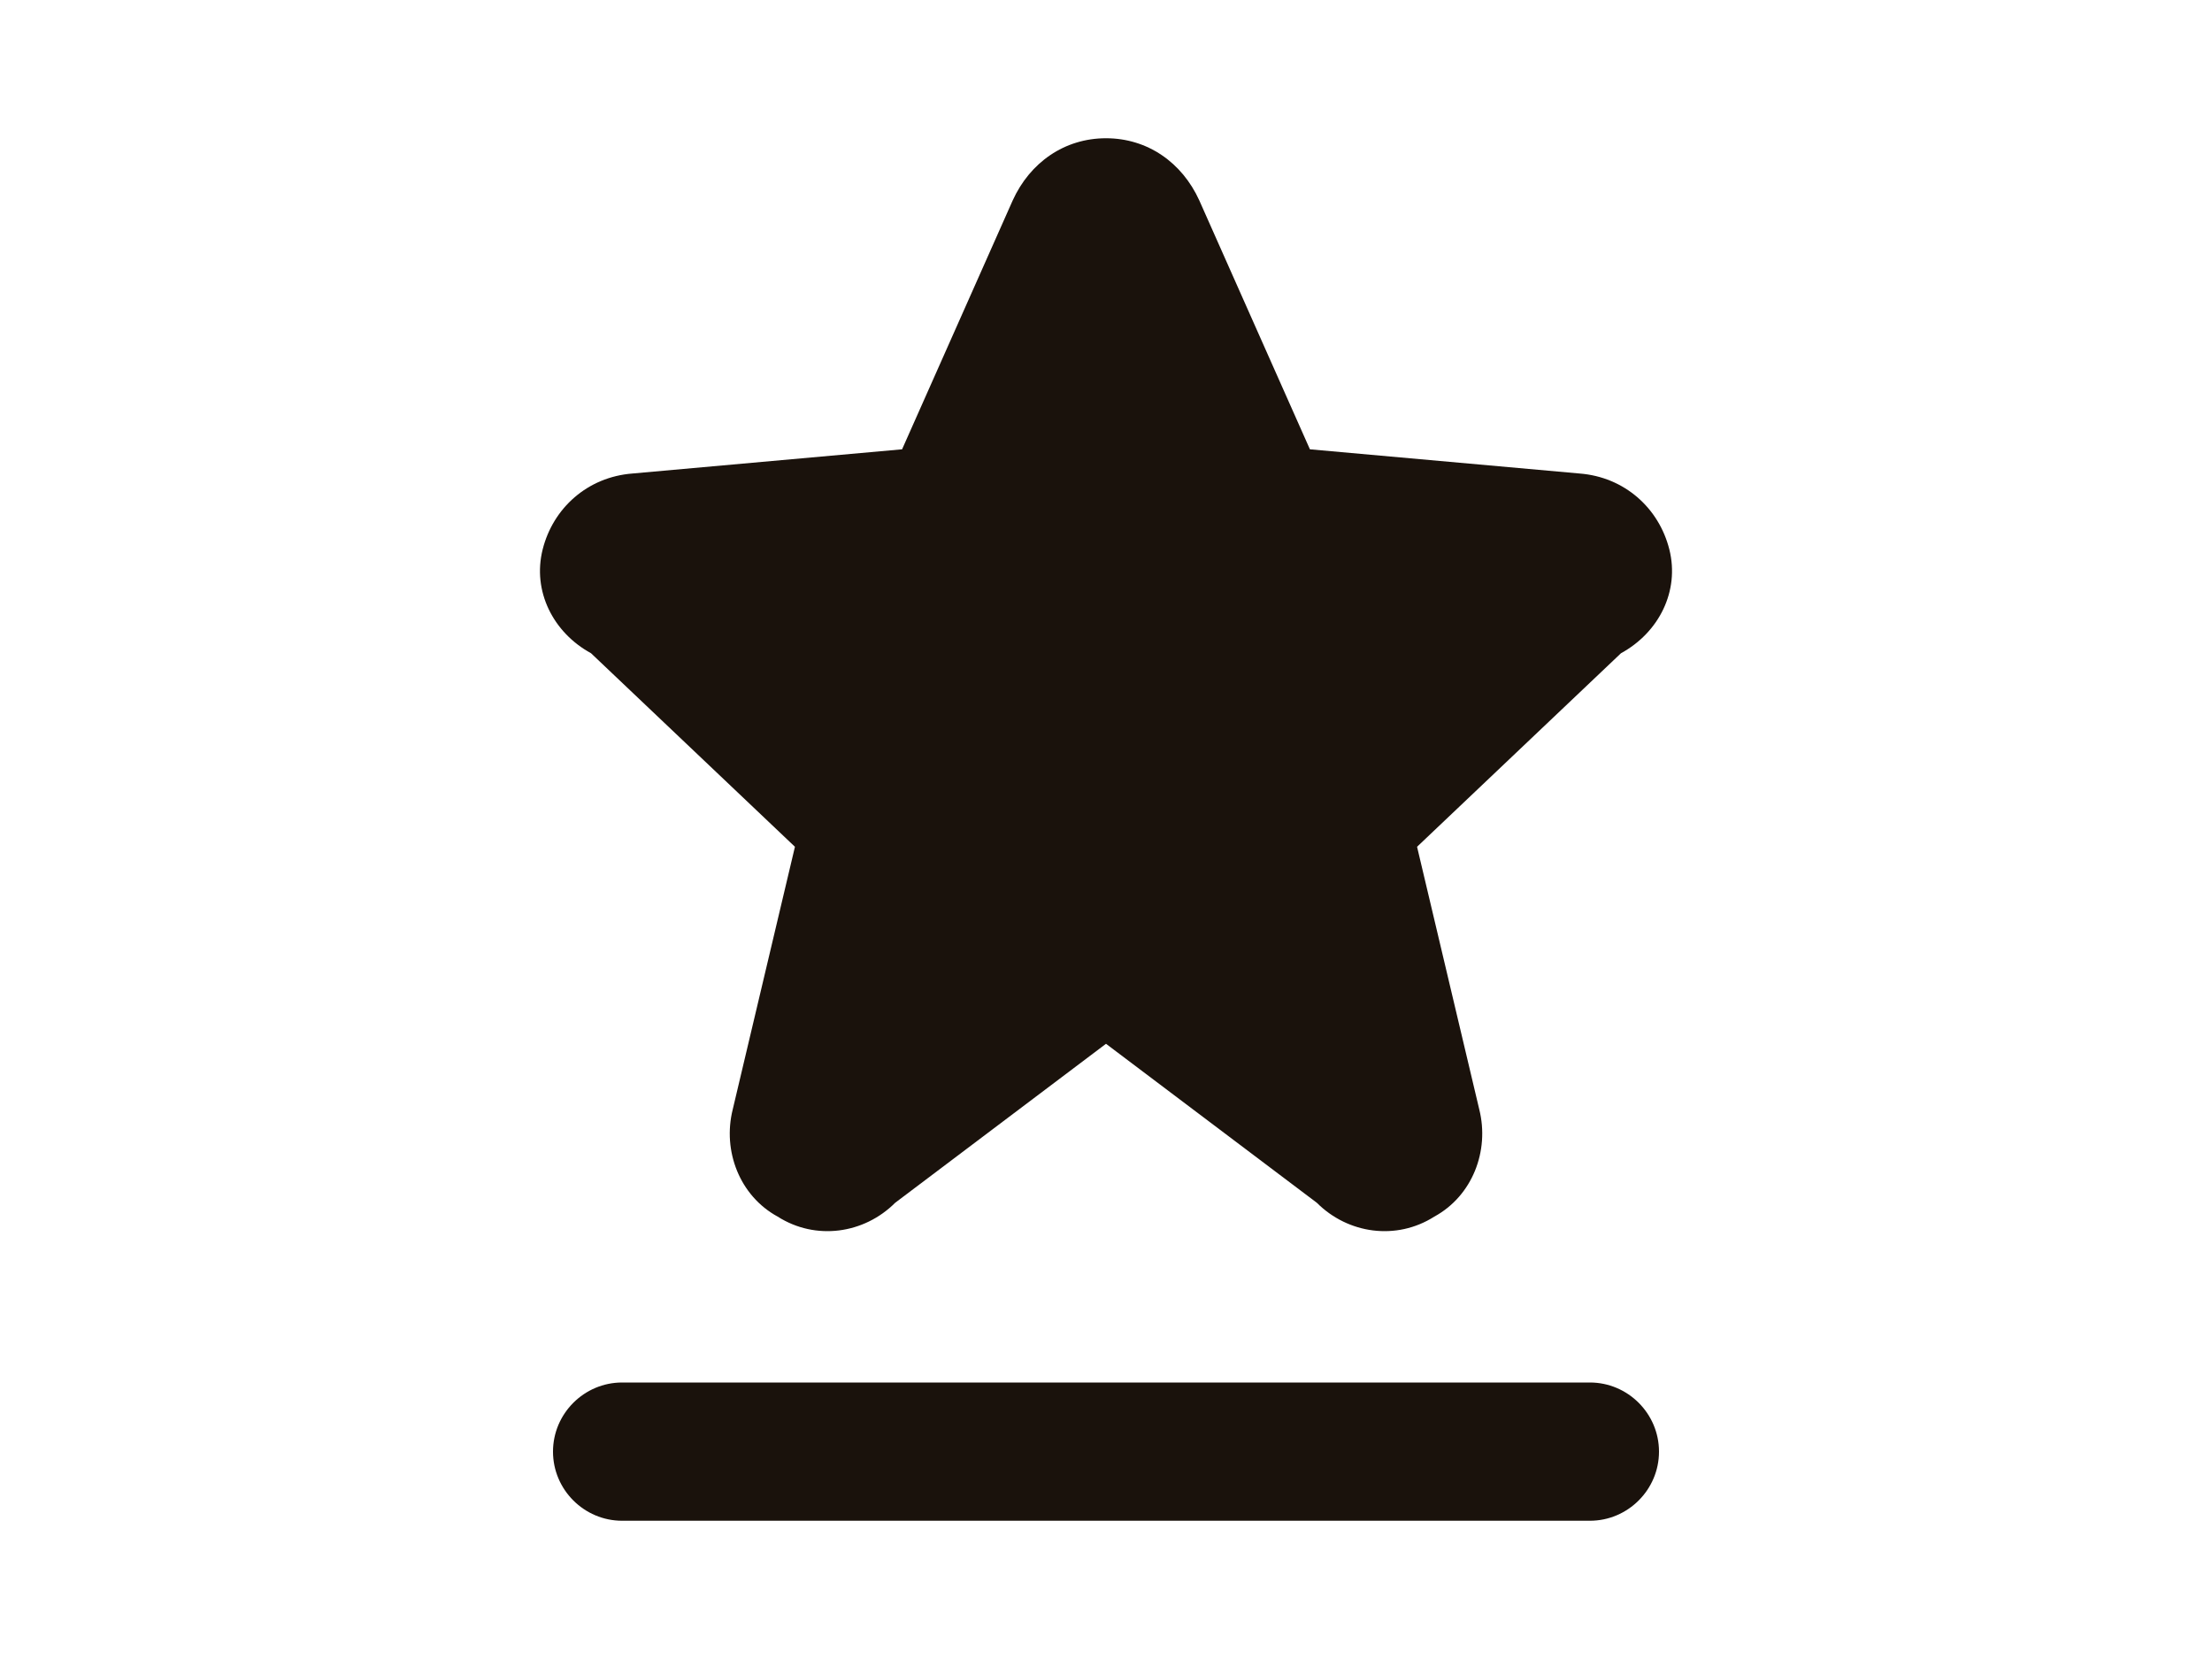
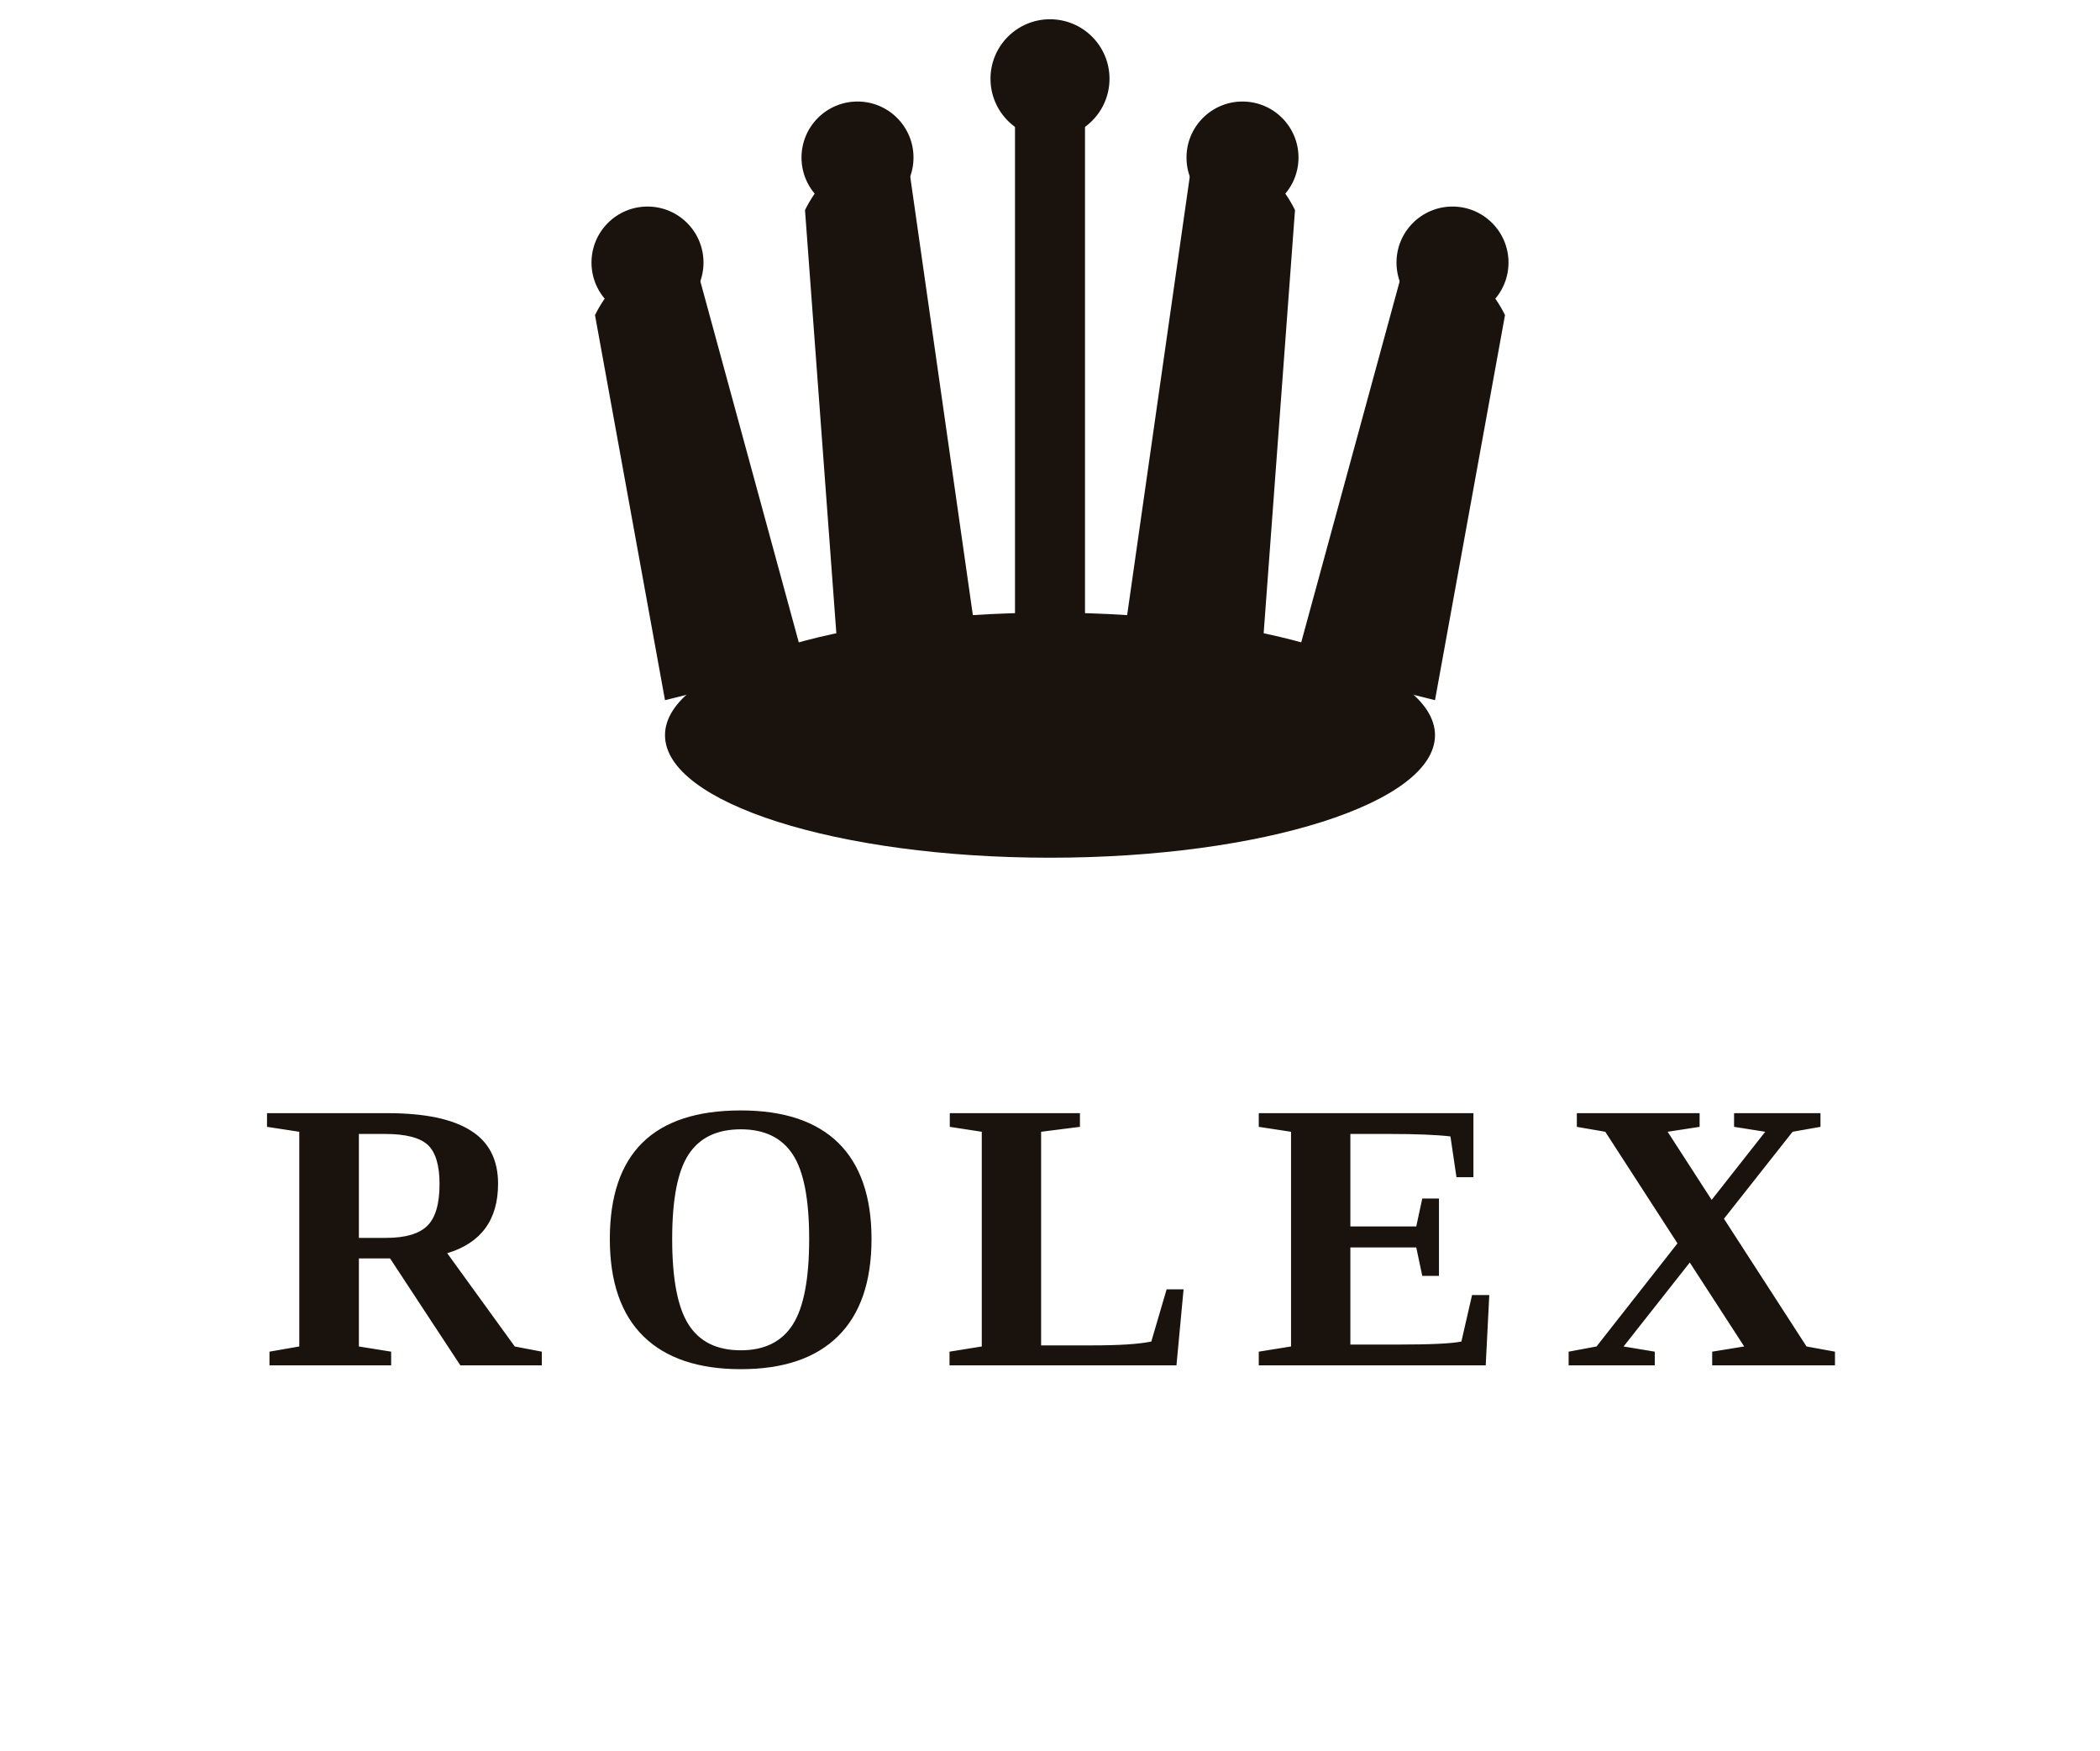
- <svg xmlns="http://www.w3.org/2000/svg" viewBox="0 0 64 48" fill="none">
-   <path fill="#1a120c" d="M32 4c1.2 0 2.2.7 2.7 1.8l3.2 7.2 7.8.7c1.3.1 2.3 1 2.6 2.2.3 1.2-.3 2.4-1.4 3L41 24.5l1.8 7.6c.3 1.2-.2 2.5-1.3 3.1-1.1.7-2.5.5-3.4-.4L32 30.2l-6.1 4.6c-.9.9-2.3 1.1-3.4.4-1.1-.6-1.6-1.9-1.3-3.1l1.8-7.6-5.9-5.6c-1.1-.6-1.7-1.8-1.4-3 .3-1.2 1.3-2.1 2.6-2.2l7.8-.7 3.2-7.2C29.8 4.7 30.8 4 32 4z" />
-   <path fill="#1a120c" d="M18 40h28c1.1 0 2 .9 2 2s-.9 2-2 2H18c-1.1 0-2-.9-2-2s.9-2 2-2z" />
+ <svg xmlns="http://www.w3.org/2000/svg" viewBox="0 0 120 100" fill="none">
+   <g fill="#1a120c">
+     <ellipse cx="60" cy="42" rx="22" ry="7" />
+     <path d="M38 40 L34 18 Q36 14 40 16 L46 38 Z" />
+     <path d="M48 39 L46 12 Q48 8 52 10 L56 38 Z" />
+     <path d="M58 38 L58 6 Q60 2 62 6 L62 38 Z" />
+     <path d="M64 38 L68 10 Q72 8 74 12 L72 39 Z" />
+     <path d="M74 38 L80 16 Q84 14 86 18 L82 40 Z" />
+     <circle cx="37" cy="15" r="3.2" />
+     <circle cx="49" cy="9" r="3.2" />
+     <circle cx="60" cy="4.5" r="3.4" />
+     <circle cx="71" cy="9" r="3.2" />
+     <circle cx="83" cy="15" r="3.2" />
+   </g>
+   <text x="60" y="78" text-anchor="middle" fill="#1a120c" font-family="Times New Roman, Times, Georgia, serif" font-size="22" font-weight="700" letter-spacing="3">ROLEX</text>
</svg>
